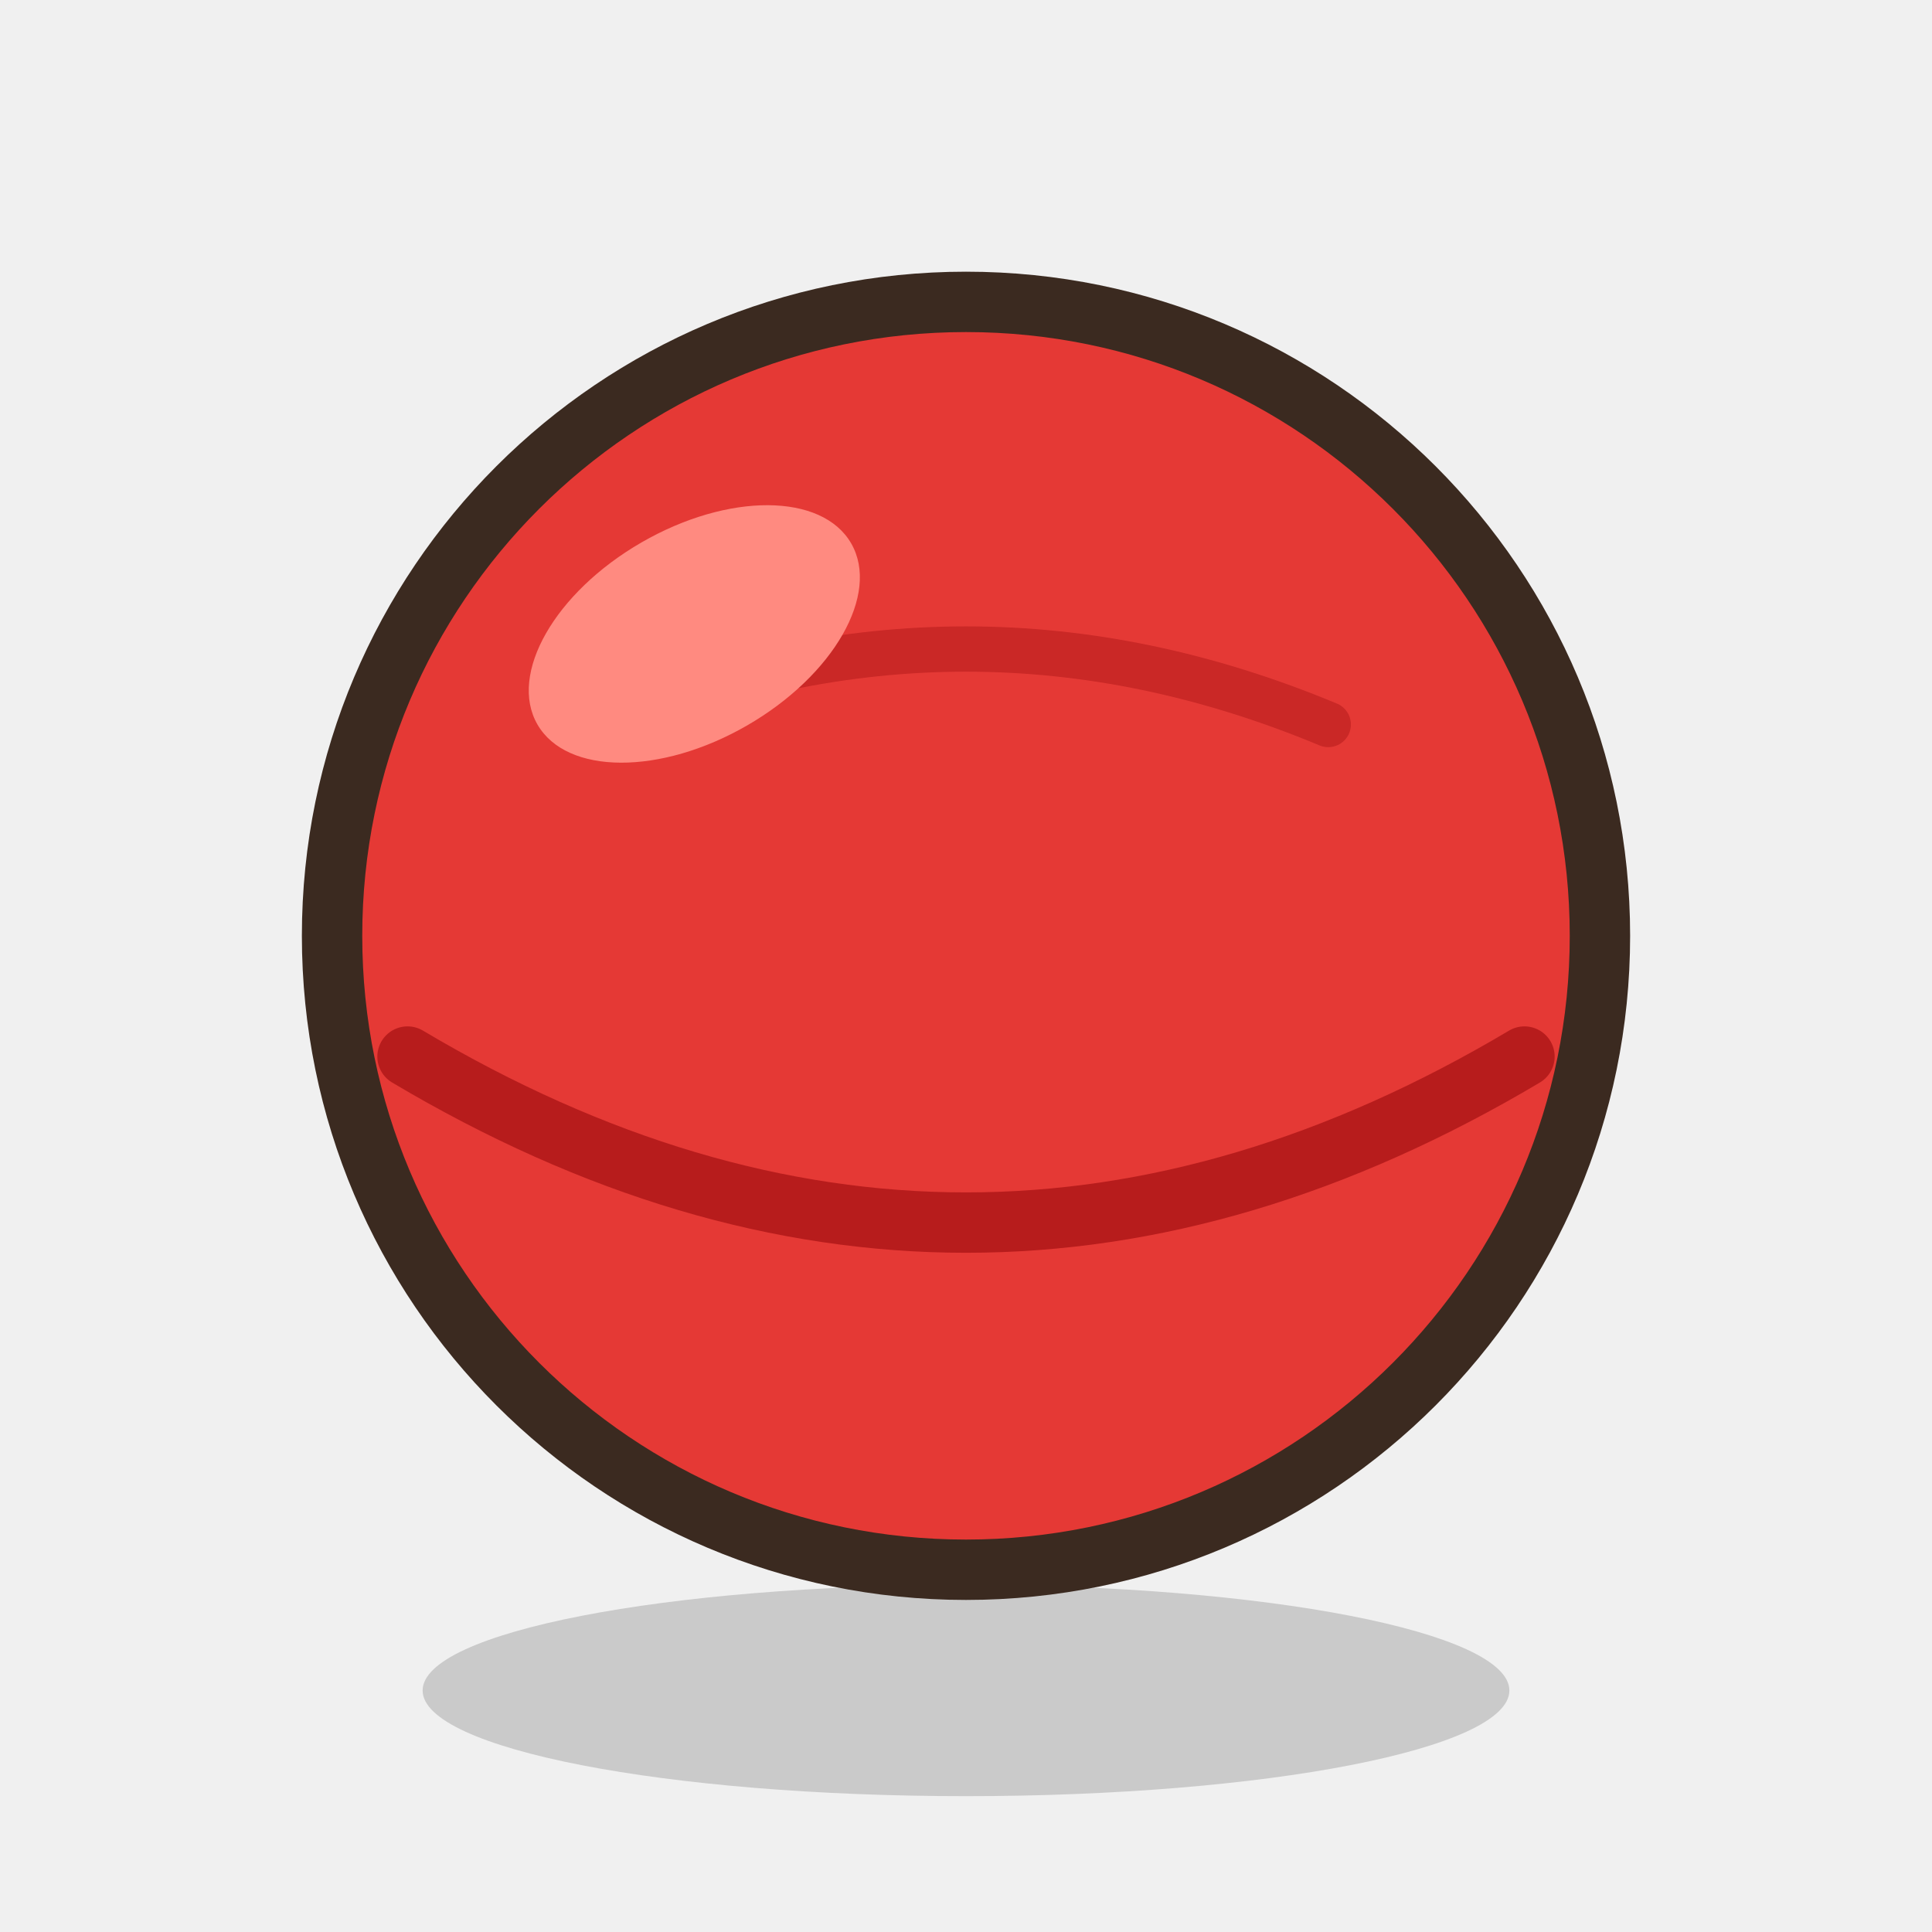
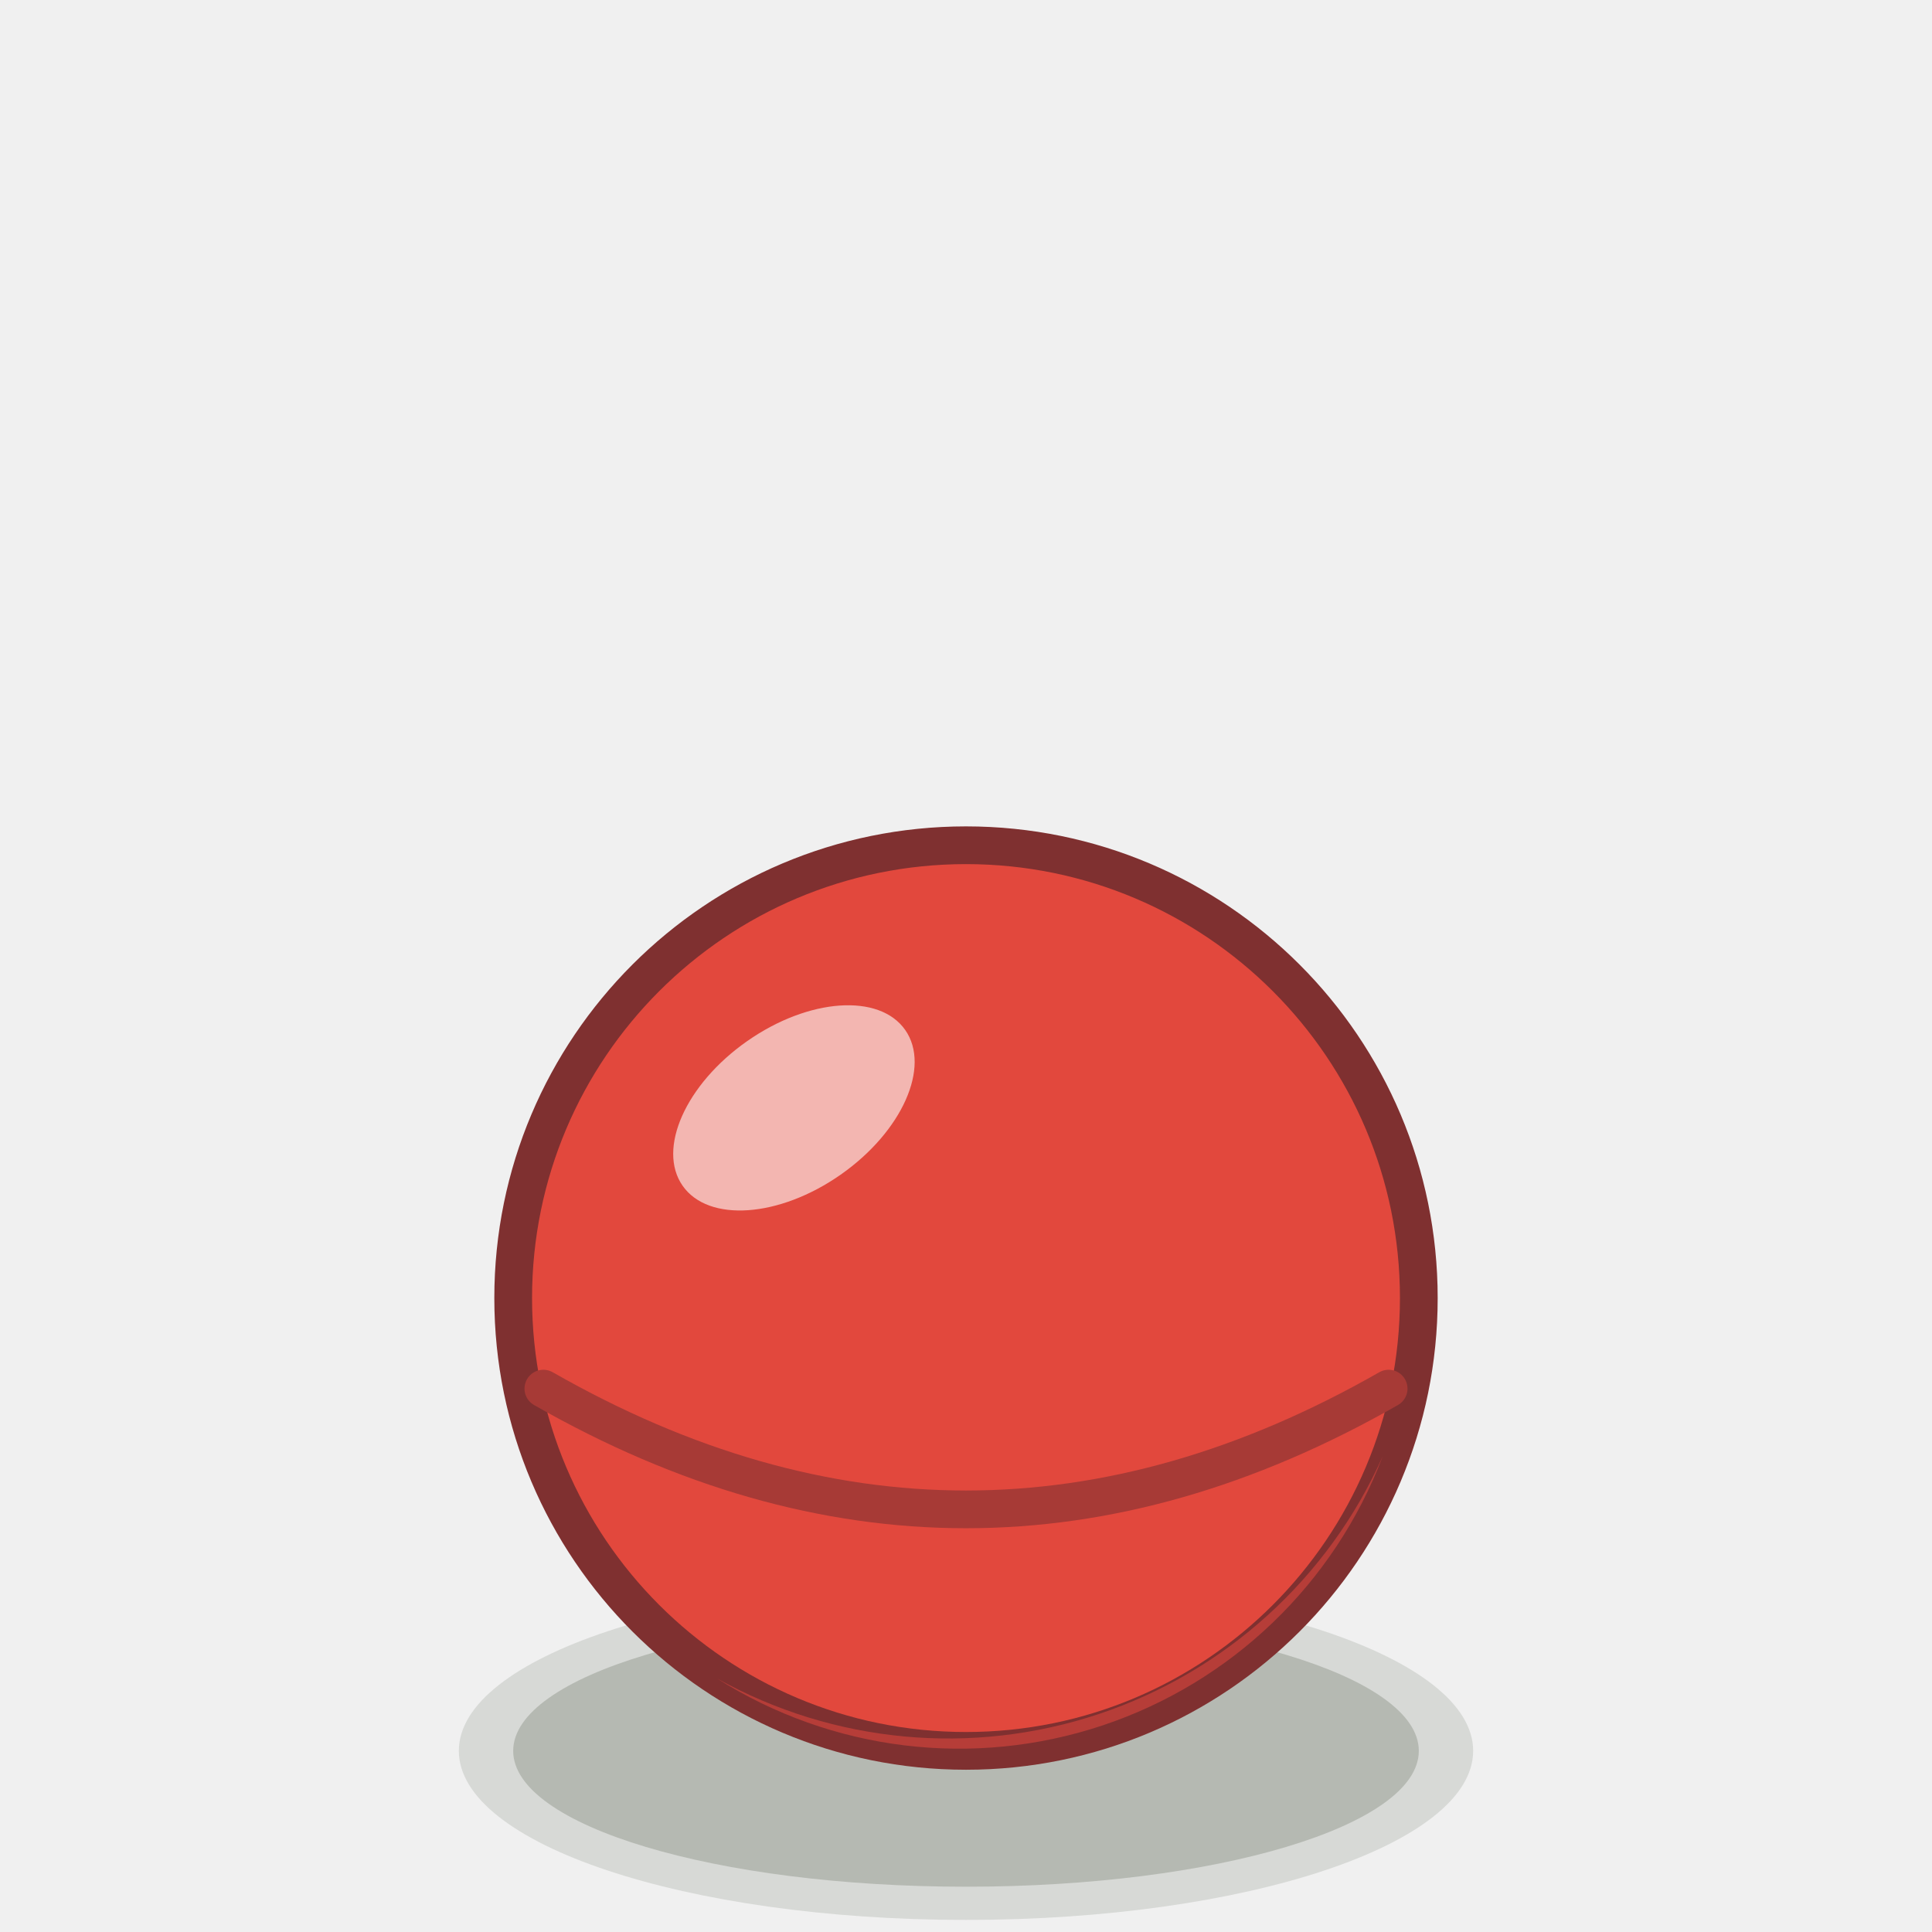
<svg xmlns="http://www.w3.org/2000/svg" width="256" height="256" viewBox="0 0 128 128">
-   <ellipse cx="64" cy="112" rx="36" ry="7" fill="#000" fill-opacity="0.16" />
-   <circle cx="64" cy="62" r="42" fill="#e53935" stroke="#3b2a20" stroke-width="4" stroke-linejoin="round" stroke-linecap="round" />
-   <path d="M27 70 Q64 92 101 70" fill="none" stroke="#b71c1c" stroke-width="4" stroke-linecap="round" />
-   <path d="M40 48 Q64 38 88 48" fill="none" stroke="#b71c1c" stroke-width="3" stroke-linecap="round" opacity="0.6" />
-   <ellipse cx="46" cy="42" rx="12" ry="7" fill="#ff8a80" transform="rotate(-30 46 42)" />
+   <ellipse cx="64" cy="116" rx="33.6" ry="11.2" fill="#1f2a14" fill-opacity="0.12" />
+   <ellipse cx="64" cy="116" rx="30.0" ry="9.0" fill="#1f2a14" fill-opacity="0.18" />
+   <circle cx="64" cy="86" r="30" fill="#e2483d" stroke="#7f3030" stroke-width="2.5" stroke-linejoin="round" stroke-linecap="round" />
+   <path d="M91.6 96.5 A30 30 0 0 1 47.5 111.2 A31.5 31.5 0 0 0 91.6 96.5 Z" fill="#b63d38" />
+   <ellipse cx="52.6" cy="73.4" rx="9.0" ry="5.4" fill="#ffffff" fill-opacity="0.6" transform="rotate(-35 52.6 73.4)" />
+   <path d="M36 92 Q64 108 92 92" fill="none" stroke="#a73a36" stroke-width="2.5" stroke-linecap="round" stroke-linejoin="round" />
</svg>
